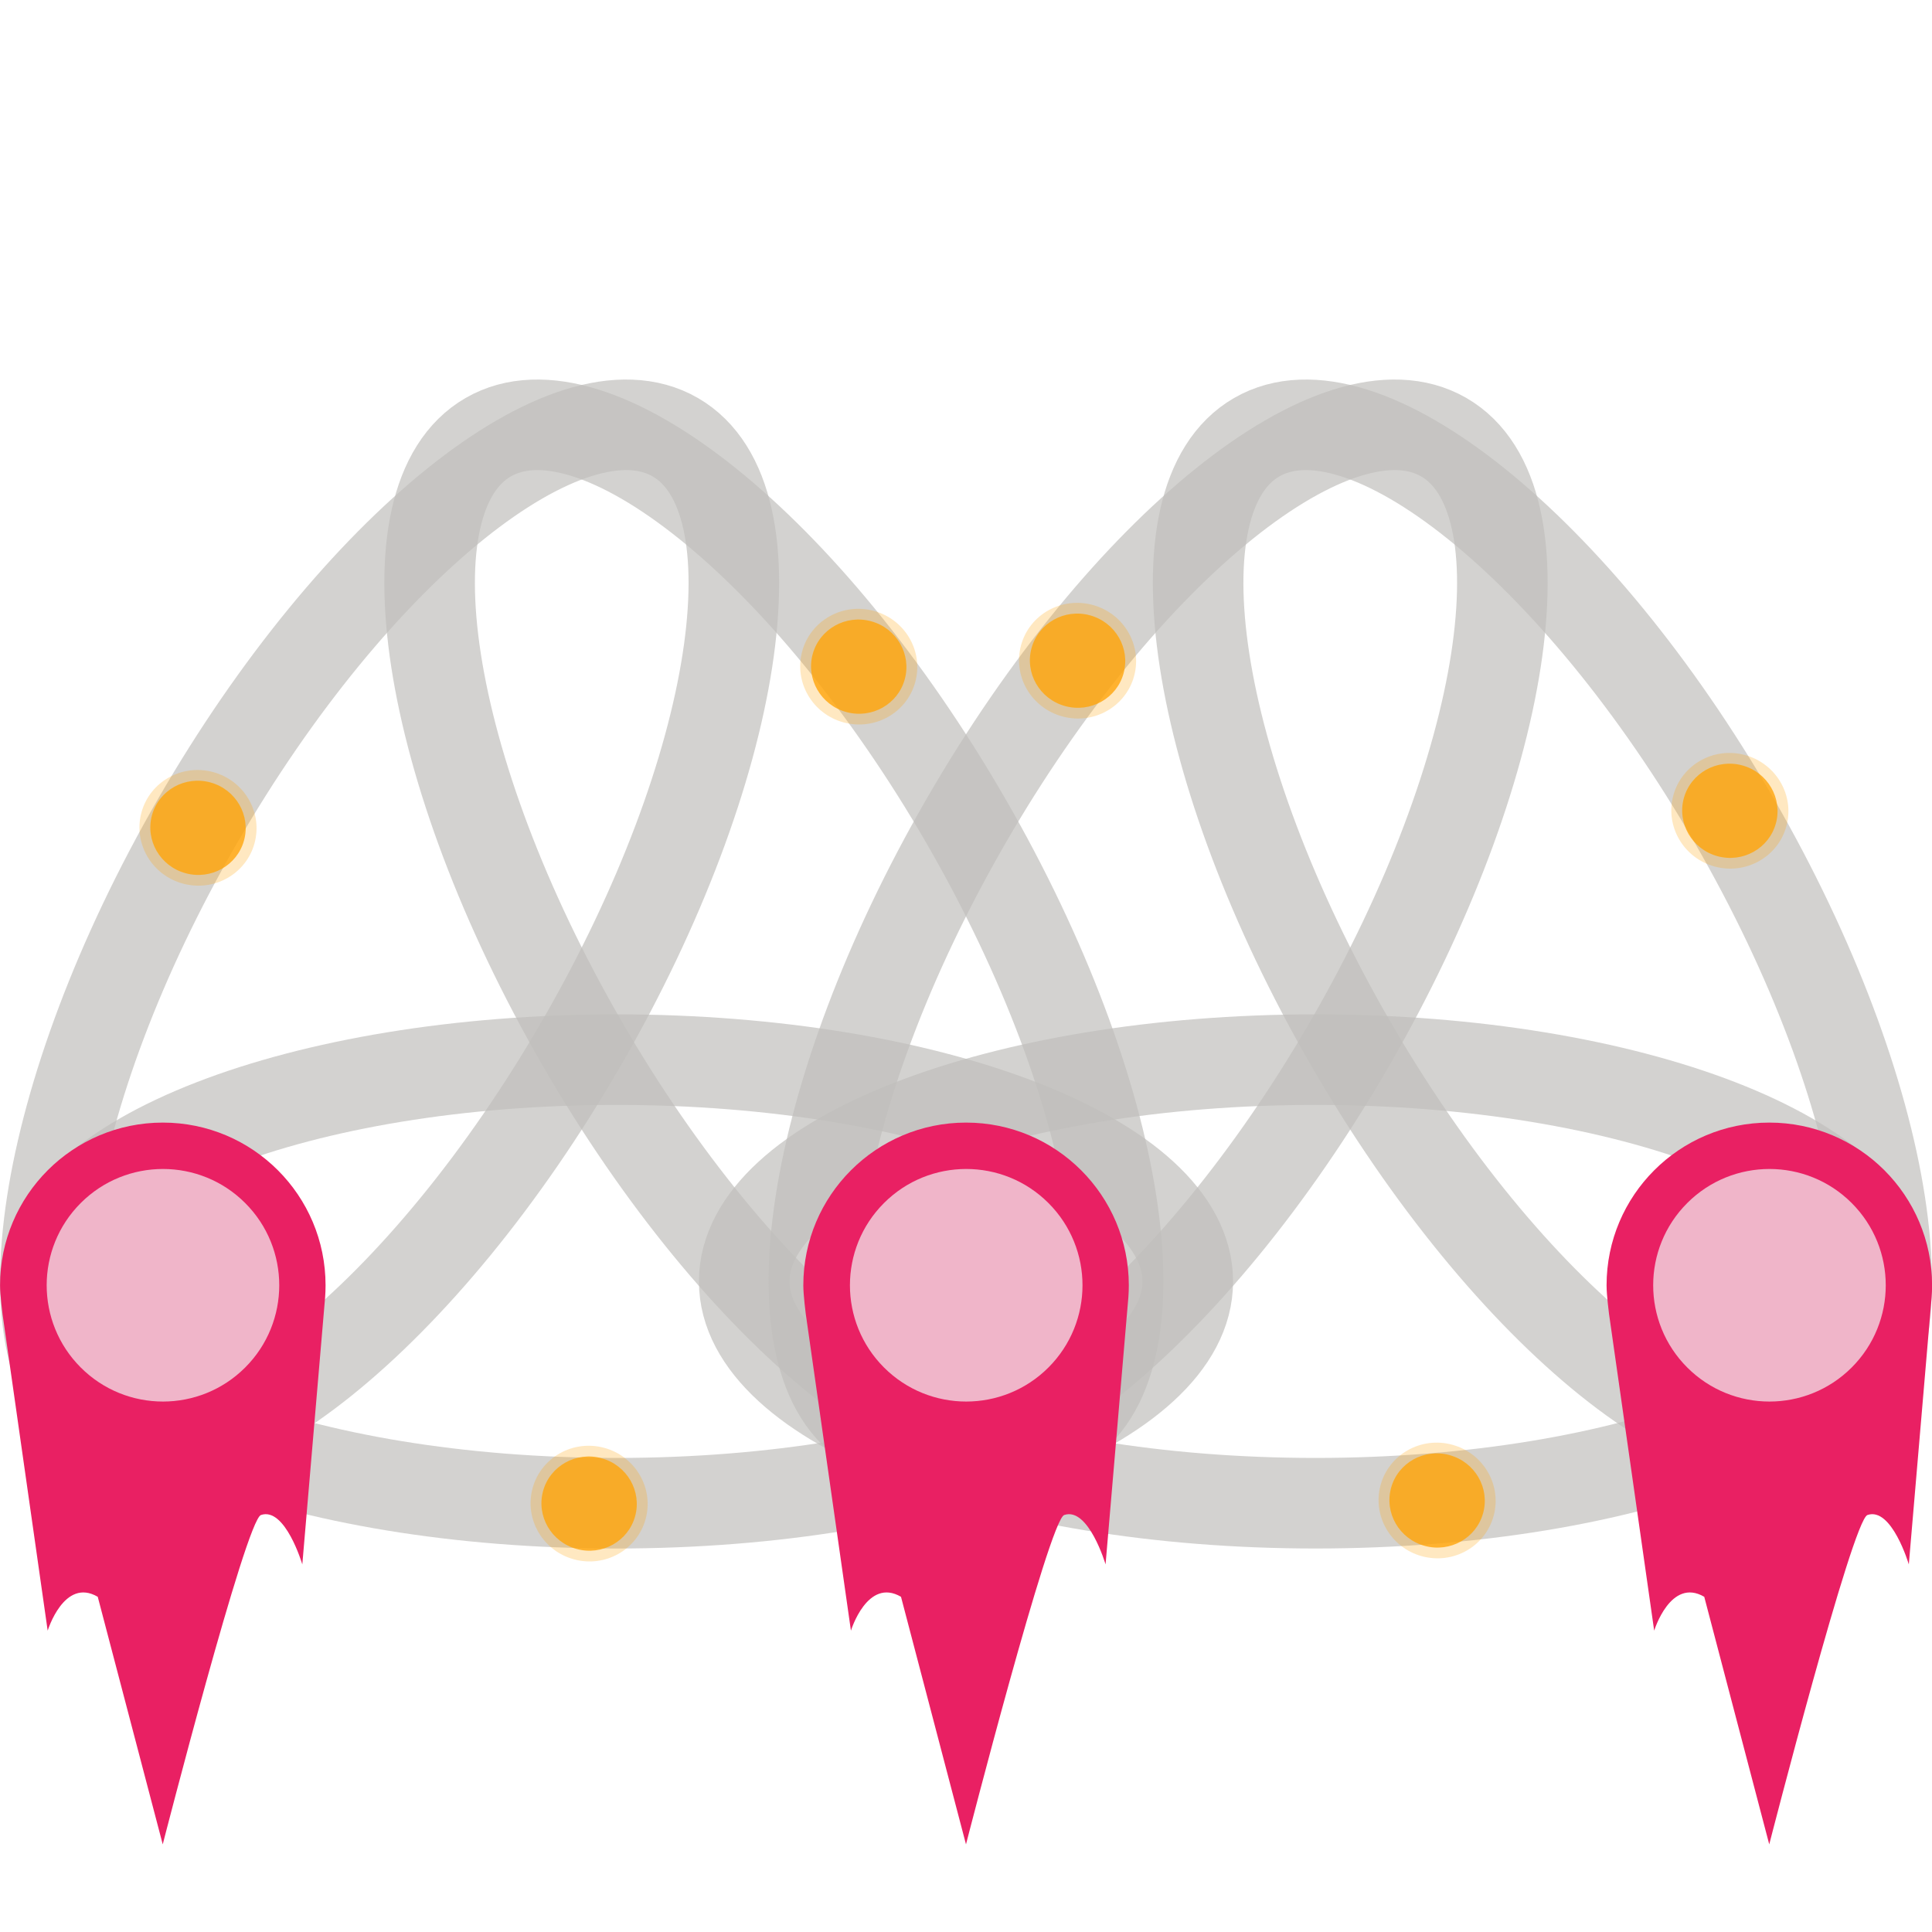
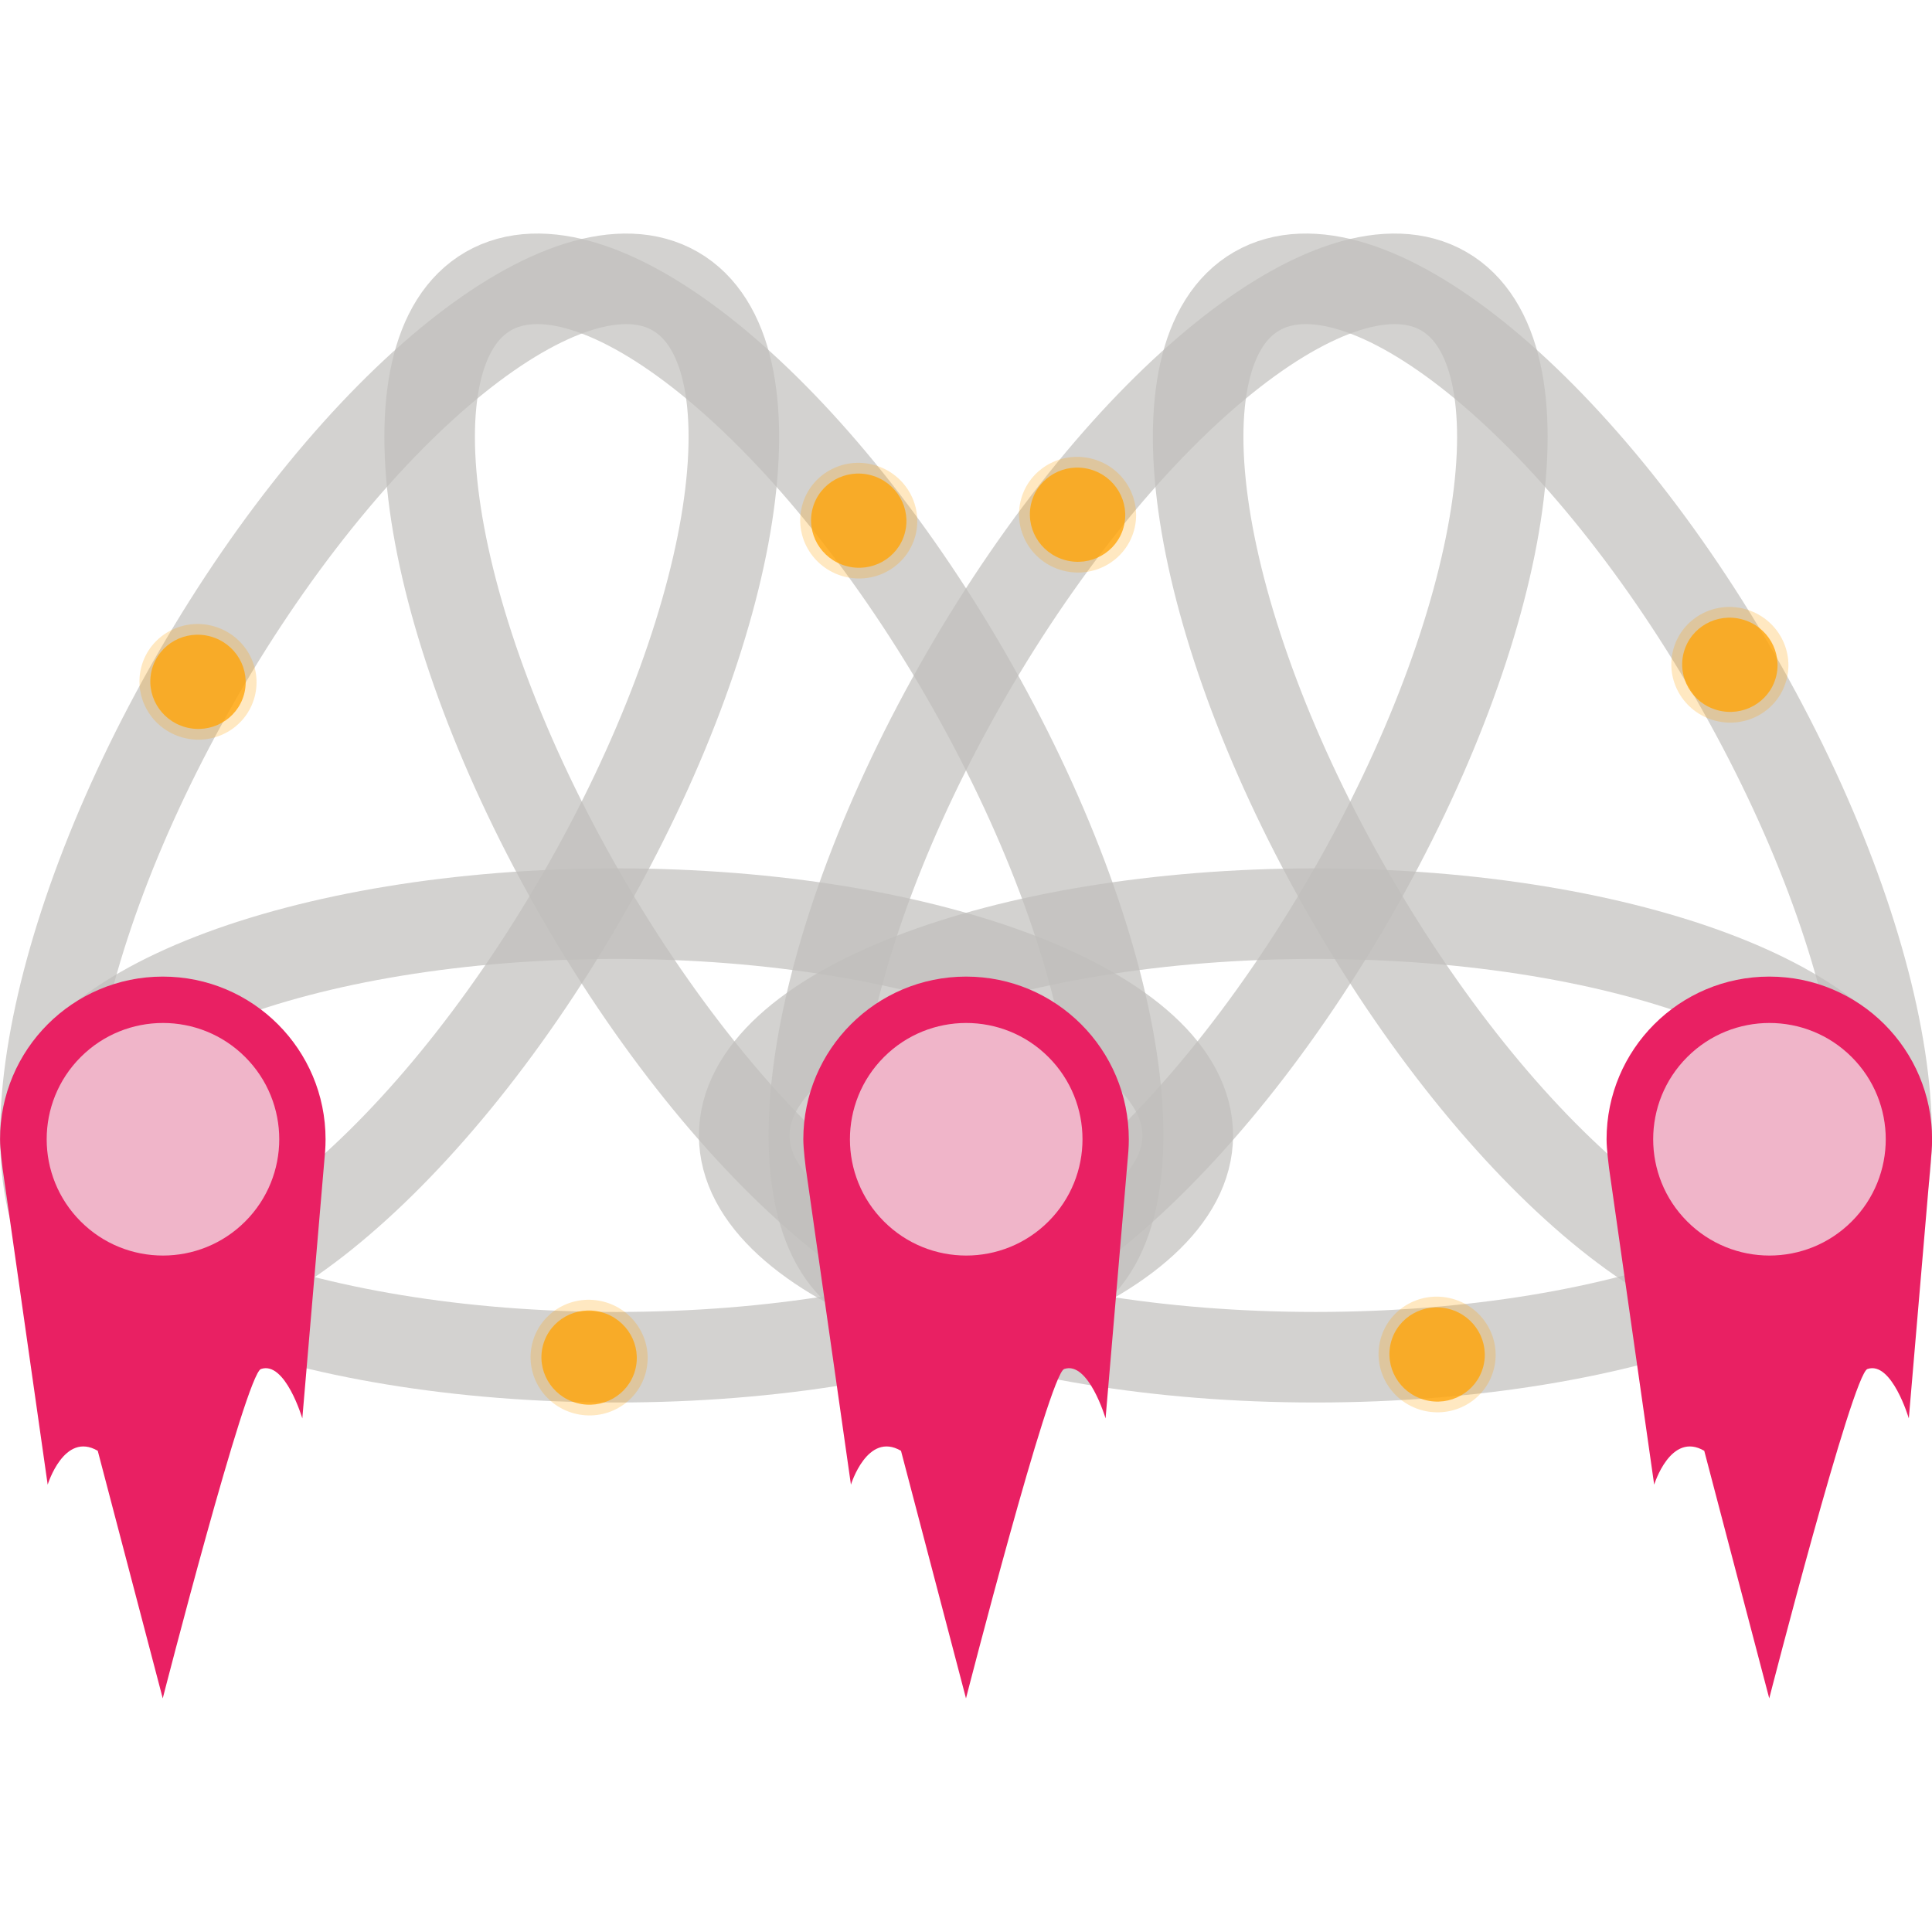
<svg xmlns="http://www.w3.org/2000/svg" width="64" height="64" viewBox="0 0 64 64" fill="none" version="1.1" id="svg2">
  <defs id="defs2" />
-   <ellipse style="fill:none;fill-opacity:0.098;stroke:#c0bfbc;stroke-width:3;stroke-dasharray:none;stroke-opacity:0.698" id="ellipse25-0" cx="20.423" cy="42.449" rx="18.924" ry="7.347" />
-   <ellipse style="fill:none;fill-opacity:0.098;stroke:#c0bfbc;stroke-width:3;stroke-dasharray:none;stroke-opacity:0.698" id="ellipse2-9-3" cx="39.553" cy="-6.765" rx="18.924" ry="7.347" transform="rotate(60)" />
-   <ellipse style="fill:none;fill-opacity:0.098;stroke:#c0bfbc;stroke-width:3;stroke-dasharray:none;stroke-opacity:0.698" id="ellipse3-3-9" cx="-20.282" cy="26.613" rx="18.924" ry="7.347" transform="rotate(-60)" />
-   <ellipse style="fill:none;fill-opacity:0.098;stroke:#c0bfbc;stroke-width:3;stroke-dasharray:none;stroke-opacity:0.698" id="ellipse1-7" cx="43.577" cy="42.449" rx="18.924" ry="7.347" />
-   <g id="g10-5" transform="rotate(-90,17.89978,36.89204)" style="opacity:0.85;fill:#ffa50a;fill-opacity:1">
-     <ellipse style="fill:#ffa50a;fill-opacity:0.3;stroke:none;stroke-width:3;stroke-linejoin:round;stroke-dasharray:none;stroke-opacity:1;paint-order:stroke markers fill" id="ellipse9-7" cx="17.382" cy="33.163" rx="1.941" ry="1.914" transform="matrix(-0.2650858,0.9642248,0.9642248,0.2650858,0,0)" />
-     <ellipse style="fill:#ffa50a;fill-opacity:1;stroke:none;stroke-width:3;stroke-linejoin:round;stroke-dasharray:none;stroke-opacity:1;paint-order:stroke markers fill" id="ellipse10-2" cx="17.382" cy="33.163" rx="1.581" ry="1.559" transform="matrix(-0.2650858,0.9642248,0.9642248,0.2650858,0,0)" />
-   </g>
-   <g id="g3" transform="rotate(-90,26.17425,23.27858)" style="opacity:0.85;fill:#ffa50a;fill-opacity:1">
-     <ellipse style="fill:#ffa50a;fill-opacity:0.3;stroke:none;stroke-width:3;stroke-linejoin:round;stroke-dasharray:none;stroke-opacity:1;paint-order:stroke markers fill" id="ellipse2-9" cx="17.382" cy="33.163" rx="1.941" ry="1.914" transform="matrix(-0.2650858,0.9642248,0.9642248,0.2650858,0,0)" />
-     <ellipse style="fill:#ffa50a;fill-opacity:1;stroke:none;stroke-width:3;stroke-linejoin:round;stroke-dasharray:none;stroke-opacity:1;paint-order:stroke markers fill" id="ellipse3-7" cx="17.382" cy="33.163" rx="1.581" ry="1.559" transform="matrix(-0.2650858,0.9642248,0.9642248,0.2650858,0,0)" />
-   </g>
-   <g id="g8" transform="rotate(-90,49.56464,27.50974)" style="opacity:0.85;fill:#ffa50a;fill-opacity:1">
-     <ellipse style="fill:#ffa50a;fill-opacity:0.3;stroke:none;stroke-width:3;stroke-linejoin:round;stroke-dasharray:none;stroke-opacity:1;paint-order:stroke markers fill" id="ellipse7" cx="17.382" cy="33.163" rx="1.941" ry="1.914" transform="matrix(-0.2650858,0.9642248,0.9642248,0.2650858,0,0)" />
-     <ellipse style="fill:#ffa50a;fill-opacity:1;stroke:none;stroke-width:3;stroke-linejoin:round;stroke-dasharray:none;stroke-opacity:1;paint-order:stroke markers fill" id="ellipse8" cx="17.382" cy="33.163" rx="1.581" ry="1.559" transform="matrix(-0.2650858,0.9642248,0.9642248,0.2650858,0,0)" />
-   </g>
-   <ellipse style="fill:none;fill-opacity:0.098;stroke:#c0bfbc;stroke-width:3;stroke-dasharray:none;stroke-opacity:0.698" id="ellipse16" cx="52.282" cy="-28.812" rx="18.924" ry="7.347" transform="rotate(60)" />
-   <ellipse style="fill:none;fill-opacity:0.098;stroke:#c0bfbc;stroke-width:3;stroke-dasharray:none;stroke-opacity:0.698" id="ellipse17" cx="-7.553" cy="48.66" rx="18.924" ry="7.347" transform="rotate(-60)" />
-   <g id="g24" transform="rotate(-90,42.98996,11.23733)" style="opacity:0.85;fill:#ffa50a;fill-opacity:1">
-     <ellipse style="fill:#ffa50a;fill-opacity:0.3;stroke:none;stroke-width:3;stroke-linejoin:round;stroke-dasharray:none;stroke-opacity:1;paint-order:stroke markers fill" id="ellipse23" cx="17.382" cy="33.163" rx="1.941" ry="1.914" transform="matrix(-0.2650858,0.9642248,0.9642248,0.2650858,0,0)" />
-     <ellipse style="fill:#ffa50a;fill-opacity:1;stroke:none;stroke-width:3;stroke-linejoin:round;stroke-dasharray:none;stroke-opacity:1;paint-order:stroke markers fill" id="ellipse24" cx="17.382" cy="33.163" rx="1.581" ry="1.559" transform="matrix(-0.2650858,0.9642248,0.9642248,0.2650858,0,0)" />
-   </g>
-   <g id="g26" transform="rotate(-90,35.57077,41.60689)" style="opacity:0.85;fill:#ffa50a;fill-opacity:1">
-     <ellipse style="fill:#ffa50a;fill-opacity:0.3;stroke:none;stroke-width:3;stroke-linejoin:round;stroke-dasharray:none;stroke-opacity:1;paint-order:stroke markers fill" id="ellipse25" cx="17.382" cy="33.163" rx="1.941" ry="1.914" transform="matrix(-0.2650858,0.9642248,0.9642248,0.2650858,0,0)" />
-     <ellipse style="fill:#ffa50a;fill-opacity:1;stroke:none;stroke-width:3;stroke-linejoin:round;stroke-dasharray:none;stroke-opacity:1;paint-order:stroke markers fill" id="ellipse26" cx="17.382" cy="33.163" rx="1.581" ry="1.559" transform="matrix(-0.2650858,0.9642248,0.9642248,0.2650858,0,0)" />
-   </g>
-   <g id="g7" transform="rotate(-90,29.69997,19.5555)" style="opacity:0.85;fill:#ffa50a;fill-opacity:1">
-     <ellipse style="fill:#ffa50a;fill-opacity:0.3;stroke:none;stroke-width:3;stroke-linejoin:round;stroke-dasharray:none;stroke-opacity:1;paint-order:stroke markers fill" id="ellipse4-5" cx="17.382" cy="33.163" rx="1.941" ry="1.914" transform="matrix(-0.2650858,0.9642248,0.9642248,0.2650858,0,0)" />
-     <ellipse style="fill:#ffa50a;fill-opacity:1;stroke:none;stroke-width:3;stroke-linejoin:round;stroke-dasharray:none;stroke-opacity:1;paint-order:stroke markers fill" id="ellipse5-6" cx="17.382" cy="33.163" rx="1.581" ry="1.559" transform="matrix(-0.2650858,0.9642248,0.9642248,0.2650858,0,0)" />
-   </g>
-   <g id="g4" transform="matrix(-2.460617,2.460617,-2.460617,-2.460617,264.2156,-70.93225)">
-     <path style="fill:#e92063;fill-opacity:1;stroke-width:0.01" d="m 74.015,20.358 c 0,0 -2.743,1.622 -2.878,1.556 -0.22,-0.107 0.054,-0.611 0.054,-0.611 -0.65,0.548 -1.301,1.096 -1.951,1.644 -0.029,0.025 -0.057,0.051 -0.084,0.078 -0.605,0.605 -0.605,1.586 0,2.191 0.605,0.605 1.586,0.605 2.191,0 0.066,-0.066 0.176,-0.209 0.176,-0.209 l 1.828,-2.436 c 0,0 -0.471,0.25 -0.565,-0.109 z" id="path1" />
-     <circle style="fill:#f3f3f3;fill-opacity:0.703;stroke-width:0.01" cx="70.25" cy="24.12" r="1.107" id="circle2" />
-   </g>
-   <g id="g6" transform="matrix(-2.460617,2.460617,-2.460617,-2.460617,237.6068,-70.93225)">
-     <path style="fill:#e92063;fill-opacity:1;stroke-width:0.01" d="m 74.015,20.358 c 0,0 -2.743,1.622 -2.878,1.556 -0.22,-0.107 0.054,-0.611 0.054,-0.611 -0.65,0.548 -1.301,1.096 -1.951,1.644 -0.029,0.025 -0.057,0.051 -0.084,0.078 -0.605,0.605 -0.605,1.586 0,2.191 0.605,0.605 1.586,0.605 2.191,0 0.066,-0.066 0.176,-0.209 0.176,-0.209 l 1.828,-2.436 c 0,0 -0.471,0.25 -0.565,-0.109 z" id="path5" />
-     <circle style="fill:#f3f3f3;fill-opacity:0.703;stroke-width:0.01" cx="70.25" cy="24.12" r="1.107" id="circle5" />
-   </g>
-   <g id="g9" transform="matrix(-2.460617,2.460617,-2.460617,-2.460617,290.8243,-70.93225)">
-     <path style="fill:#e92063;fill-opacity:1;stroke-width:0.01" d="m 74.015,20.358 c 0,0 -2.743,1.622 -2.878,1.556 -0.22,-0.107 0.054,-0.611 0.054,-0.611 -0.65,0.548 -1.301,1.096 -1.951,1.644 -0.029,0.025 -0.057,0.051 -0.084,0.078 -0.605,0.605 -0.605,1.586 0,2.191 0.605,0.605 1.586,0.605 2.191,0 0.066,-0.066 0.176,-0.209 0.176,-0.209 l 1.828,-2.436 c 0,0 -0.471,0.25 -0.565,-0.109 z" id="path6" />
-     <circle style="fill:#f3f3f3;fill-opacity:0.703;stroke-width:0.01" cx="70.25" cy="24.12" r="1.107" id="circle6" />
+   <g id="g1" transform="translate(-39.00119,-39.25928)">
+     <ellipse style="fill:none;fill-opacity:0.098;stroke:#c0bfbc;stroke-width:3;stroke-dasharray:none;stroke-opacity:0.698" id="ellipse25-0" cx="59.424" cy="76.872" rx="18.924" ry="7.347" />
+     <ellipse style="fill:none;fill-opacity:0.098;stroke:#c0bfbc;stroke-width:3;stroke-dasharray:none;stroke-opacity:0.698" id="ellipse2-9-3" cx="88.865" cy="-23.33" rx="18.924" ry="7.347" transform="rotate(60)" />
+     <ellipse style="fill:none;fill-opacity:0.098;stroke:#c0bfbc;stroke-width:3;stroke-dasharray:none;stroke-opacity:0.698" id="ellipse3-3-9" cx="-30.593" cy="77.601" rx="18.924" ry="7.347" transform="rotate(-60)" />
+     <ellipse style="fill:none;fill-opacity:0.098;stroke:#c0bfbc;stroke-width:3;stroke-dasharray:none;stroke-opacity:0.698" id="ellipse1-7" cx="82.578" cy="76.872" rx="18.924" ry="7.347" />
+     <g id="g10-5" transform="rotate(-90,54.61182,34.60289)" style="opacity:0.85;fill:#ffa50a;fill-opacity:1">
+       <ellipse style="fill:#ffa50a;fill-opacity:0.3;stroke:none;stroke-width:3;stroke-linejoin:round;stroke-dasharray:none;stroke-opacity:1;paint-order:stroke markers fill" id="ellipse9-7" cx="17.382" cy="33.163" rx="1.941" ry="1.914" transform="matrix(-0.2650858,0.9642248,0.9642248,0.2650858,0,0)" />
+       <ellipse style="fill:#ffa50a;fill-opacity:1;stroke:none;stroke-width:3;stroke-linejoin:round;stroke-dasharray:none;stroke-opacity:1;paint-order:stroke markers fill" id="ellipse10-2" cx="17.382" cy="33.163" rx="1.581" ry="1.559" transform="matrix(-0.2650858,0.9642248,0.9642248,0.2650858,0,0)" />
+     </g>
+     <g id="g3" transform="rotate(-90,62.8863,20.98943)" style="opacity:0.85;fill:#ffa50a;fill-opacity:1">
+       <ellipse style="fill:#ffa50a;fill-opacity:0.3;stroke:none;stroke-width:3;stroke-linejoin:round;stroke-dasharray:none;stroke-opacity:1;paint-order:stroke markers fill" id="ellipse2-9" cx="17.382" cy="33.163" rx="1.941" ry="1.914" transform="matrix(-0.2650858,0.9642248,0.9642248,0.2650858,0,0)" />
+       <ellipse style="fill:#ffa50a;fill-opacity:1;stroke:none;stroke-width:3;stroke-linejoin:round;stroke-dasharray:none;stroke-opacity:1;paint-order:stroke markers fill" id="ellipse3-7" cx="17.382" cy="33.163" rx="1.581" ry="1.559" transform="matrix(-0.2650858,0.9642248,0.9642248,0.2650858,0,0)" />
+     </g>
+     <g id="g8" transform="rotate(-90,86.27669,25.22059)" style="opacity:0.85;fill:#ffa50a;fill-opacity:1">
+       <ellipse style="fill:#ffa50a;fill-opacity:0.3;stroke:none;stroke-width:3;stroke-linejoin:round;stroke-dasharray:none;stroke-opacity:1;paint-order:stroke markers fill" id="ellipse7" cx="17.382" cy="33.163" rx="1.941" ry="1.914" transform="matrix(-0.2650858,0.9642248,0.9642248,0.2650858,0,0)" />
+       <ellipse style="fill:#ffa50a;fill-opacity:1;stroke:none;stroke-width:3;stroke-linejoin:round;stroke-dasharray:none;stroke-opacity:1;paint-order:stroke markers fill" id="ellipse8" cx="17.382" cy="33.163" rx="1.581" ry="1.559" transform="matrix(-0.2650858,0.9642248,0.9642248,0.2650858,0,0)" />
+     </g>
+     <ellipse style="fill:none;fill-opacity:0.098;stroke:#c0bfbc;stroke-width:3;stroke-dasharray:none;stroke-opacity:0.698" id="ellipse16" cx="101.594" cy="-45.377" rx="18.924" ry="7.347" transform="rotate(60)" />
+     <ellipse style="fill:none;fill-opacity:0.098;stroke:#c0bfbc;stroke-width:3;stroke-dasharray:none;stroke-opacity:0.698" id="ellipse17" cx="-17.864" cy="99.648" rx="18.924" ry="7.347" transform="rotate(-60)" />
+     <g id="g24" transform="rotate(-90,79.702,8.948178)" style="opacity:0.85;fill:#ffa50a;fill-opacity:1">
+       <ellipse style="fill:#ffa50a;fill-opacity:0.3;stroke:none;stroke-width:3;stroke-linejoin:round;stroke-dasharray:none;stroke-opacity:1;paint-order:stroke markers fill" id="ellipse23" cx="17.382" cy="33.163" rx="1.941" ry="1.914" transform="matrix(-0.2650858,0.9642248,0.9642248,0.2650858,0,0)" />
+       <ellipse style="fill:#ffa50a;fill-opacity:1;stroke:none;stroke-width:3;stroke-linejoin:round;stroke-dasharray:none;stroke-opacity:1;paint-order:stroke markers fill" id="ellipse24" cx="17.382" cy="33.163" rx="1.581" ry="1.559" transform="matrix(-0.2650858,0.9642248,0.9642248,0.2650858,0,0)" />
+     </g>
+     <g id="g26" transform="rotate(-90,72.28281,39.31774)" style="opacity:0.85;fill:#ffa50a;fill-opacity:1">
+       <ellipse style="fill:#ffa50a;fill-opacity:0.3;stroke:none;stroke-width:3;stroke-linejoin:round;stroke-dasharray:none;stroke-opacity:1;paint-order:stroke markers fill" id="ellipse25" cx="17.382" cy="33.163" rx="1.941" ry="1.914" transform="matrix(-0.2650858,0.9642248,0.9642248,0.2650858,0,0)" />
+       <ellipse style="fill:#ffa50a;fill-opacity:1;stroke:none;stroke-width:3;stroke-linejoin:round;stroke-dasharray:none;stroke-opacity:1;paint-order:stroke markers fill" id="ellipse26" cx="17.382" cy="33.163" rx="1.581" ry="1.559" transform="matrix(-0.2650858,0.9642248,0.9642248,0.2650858,0,0)" />
+     </g>
+     <g id="g7" transform="rotate(-90,66.41202,17.26635)" style="opacity:0.85;fill:#ffa50a;fill-opacity:1">
+       <ellipse style="fill:#ffa50a;fill-opacity:0.3;stroke:none;stroke-width:3;stroke-linejoin:round;stroke-dasharray:none;stroke-opacity:1;paint-order:stroke markers fill" id="ellipse4-5" cx="17.382" cy="33.163" rx="1.941" ry="1.914" transform="matrix(-0.2650858,0.9642248,0.9642248,0.2650858,0,0)" />
+       <ellipse style="fill:#ffa50a;fill-opacity:1;stroke:none;stroke-width:3;stroke-linejoin:round;stroke-dasharray:none;stroke-opacity:1;paint-order:stroke markers fill" id="ellipse5-6" cx="17.382" cy="33.163" rx="1.581" ry="1.559" transform="matrix(-0.2650858,0.9642248,0.9642248,0.2650858,0,0)" />
+     </g>
+     <g id="g4" transform="matrix(-2.460617,2.460617,-2.460617,-2.460617,303.2167,-36.50936)">
+       <path style="fill:#e92063;fill-opacity:1;stroke-width:0.01" d="m 74.015,20.358 c 0,0 -2.743,1.622 -2.878,1.556 -0.22,-0.107 0.054,-0.611 0.054,-0.611 -0.65,0.548 -1.301,1.096 -1.951,1.644 -0.029,0.025 -0.057,0.051 -0.084,0.078 -0.605,0.605 -0.605,1.586 0,2.191 0.605,0.605 1.586,0.605 2.191,0 0.066,-0.066 0.176,-0.209 0.176,-0.209 l 1.828,-2.436 c 0,0 -0.471,0.25 -0.565,-0.109 z" id="path1" />
+       <circle style="fill:#f3f3f3;fill-opacity:0.703;stroke-width:0.01" cx="70.25" cy="24.12" r="1.107" id="circle2" />
+     </g>
+     <g id="g6" transform="matrix(-2.460617,2.460617,-2.460617,-2.460617,276.608,-36.50936)">
+       <path style="fill:#e92063;fill-opacity:1;stroke-width:0.01" d="m 74.015,20.358 c 0,0 -2.743,1.622 -2.878,1.556 -0.22,-0.107 0.054,-0.611 0.054,-0.611 -0.65,0.548 -1.301,1.096 -1.951,1.644 -0.029,0.025 -0.057,0.051 -0.084,0.078 -0.605,0.605 -0.605,1.586 0,2.191 0.605,0.605 1.586,0.605 2.191,0 0.066,-0.066 0.176,-0.209 0.176,-0.209 l 1.828,-2.436 c 0,0 -0.471,0.25 -0.565,-0.109 z" id="path5" />
+       <circle style="fill:#f3f3f3;fill-opacity:0.703;stroke-width:0.01" cx="70.25" cy="24.12" r="1.107" id="circle5" />
+     </g>
+     <g id="g9" transform="matrix(-2.460617,2.460617,-2.460617,-2.460617,329.8255,-36.50936)">
+       <path style="fill:#e92063;fill-opacity:1;stroke-width:0.01" d="m 74.015,20.358 c 0,0 -2.743,1.622 -2.878,1.556 -0.22,-0.107 0.054,-0.611 0.054,-0.611 -0.65,0.548 -1.301,1.096 -1.951,1.644 -0.029,0.025 -0.057,0.051 -0.084,0.078 -0.605,0.605 -0.605,1.586 0,2.191 0.605,0.605 1.586,0.605 2.191,0 0.066,-0.066 0.176,-0.209 0.176,-0.209 l 1.828,-2.436 c 0,0 -0.471,0.25 -0.565,-0.109 z" id="path6" />
+       <circle style="fill:#f3f3f3;fill-opacity:0.703;stroke-width:0.01" cx="70.25" cy="24.12" r="1.107" id="circle6" />
+     </g>
  </g>
</svg>
